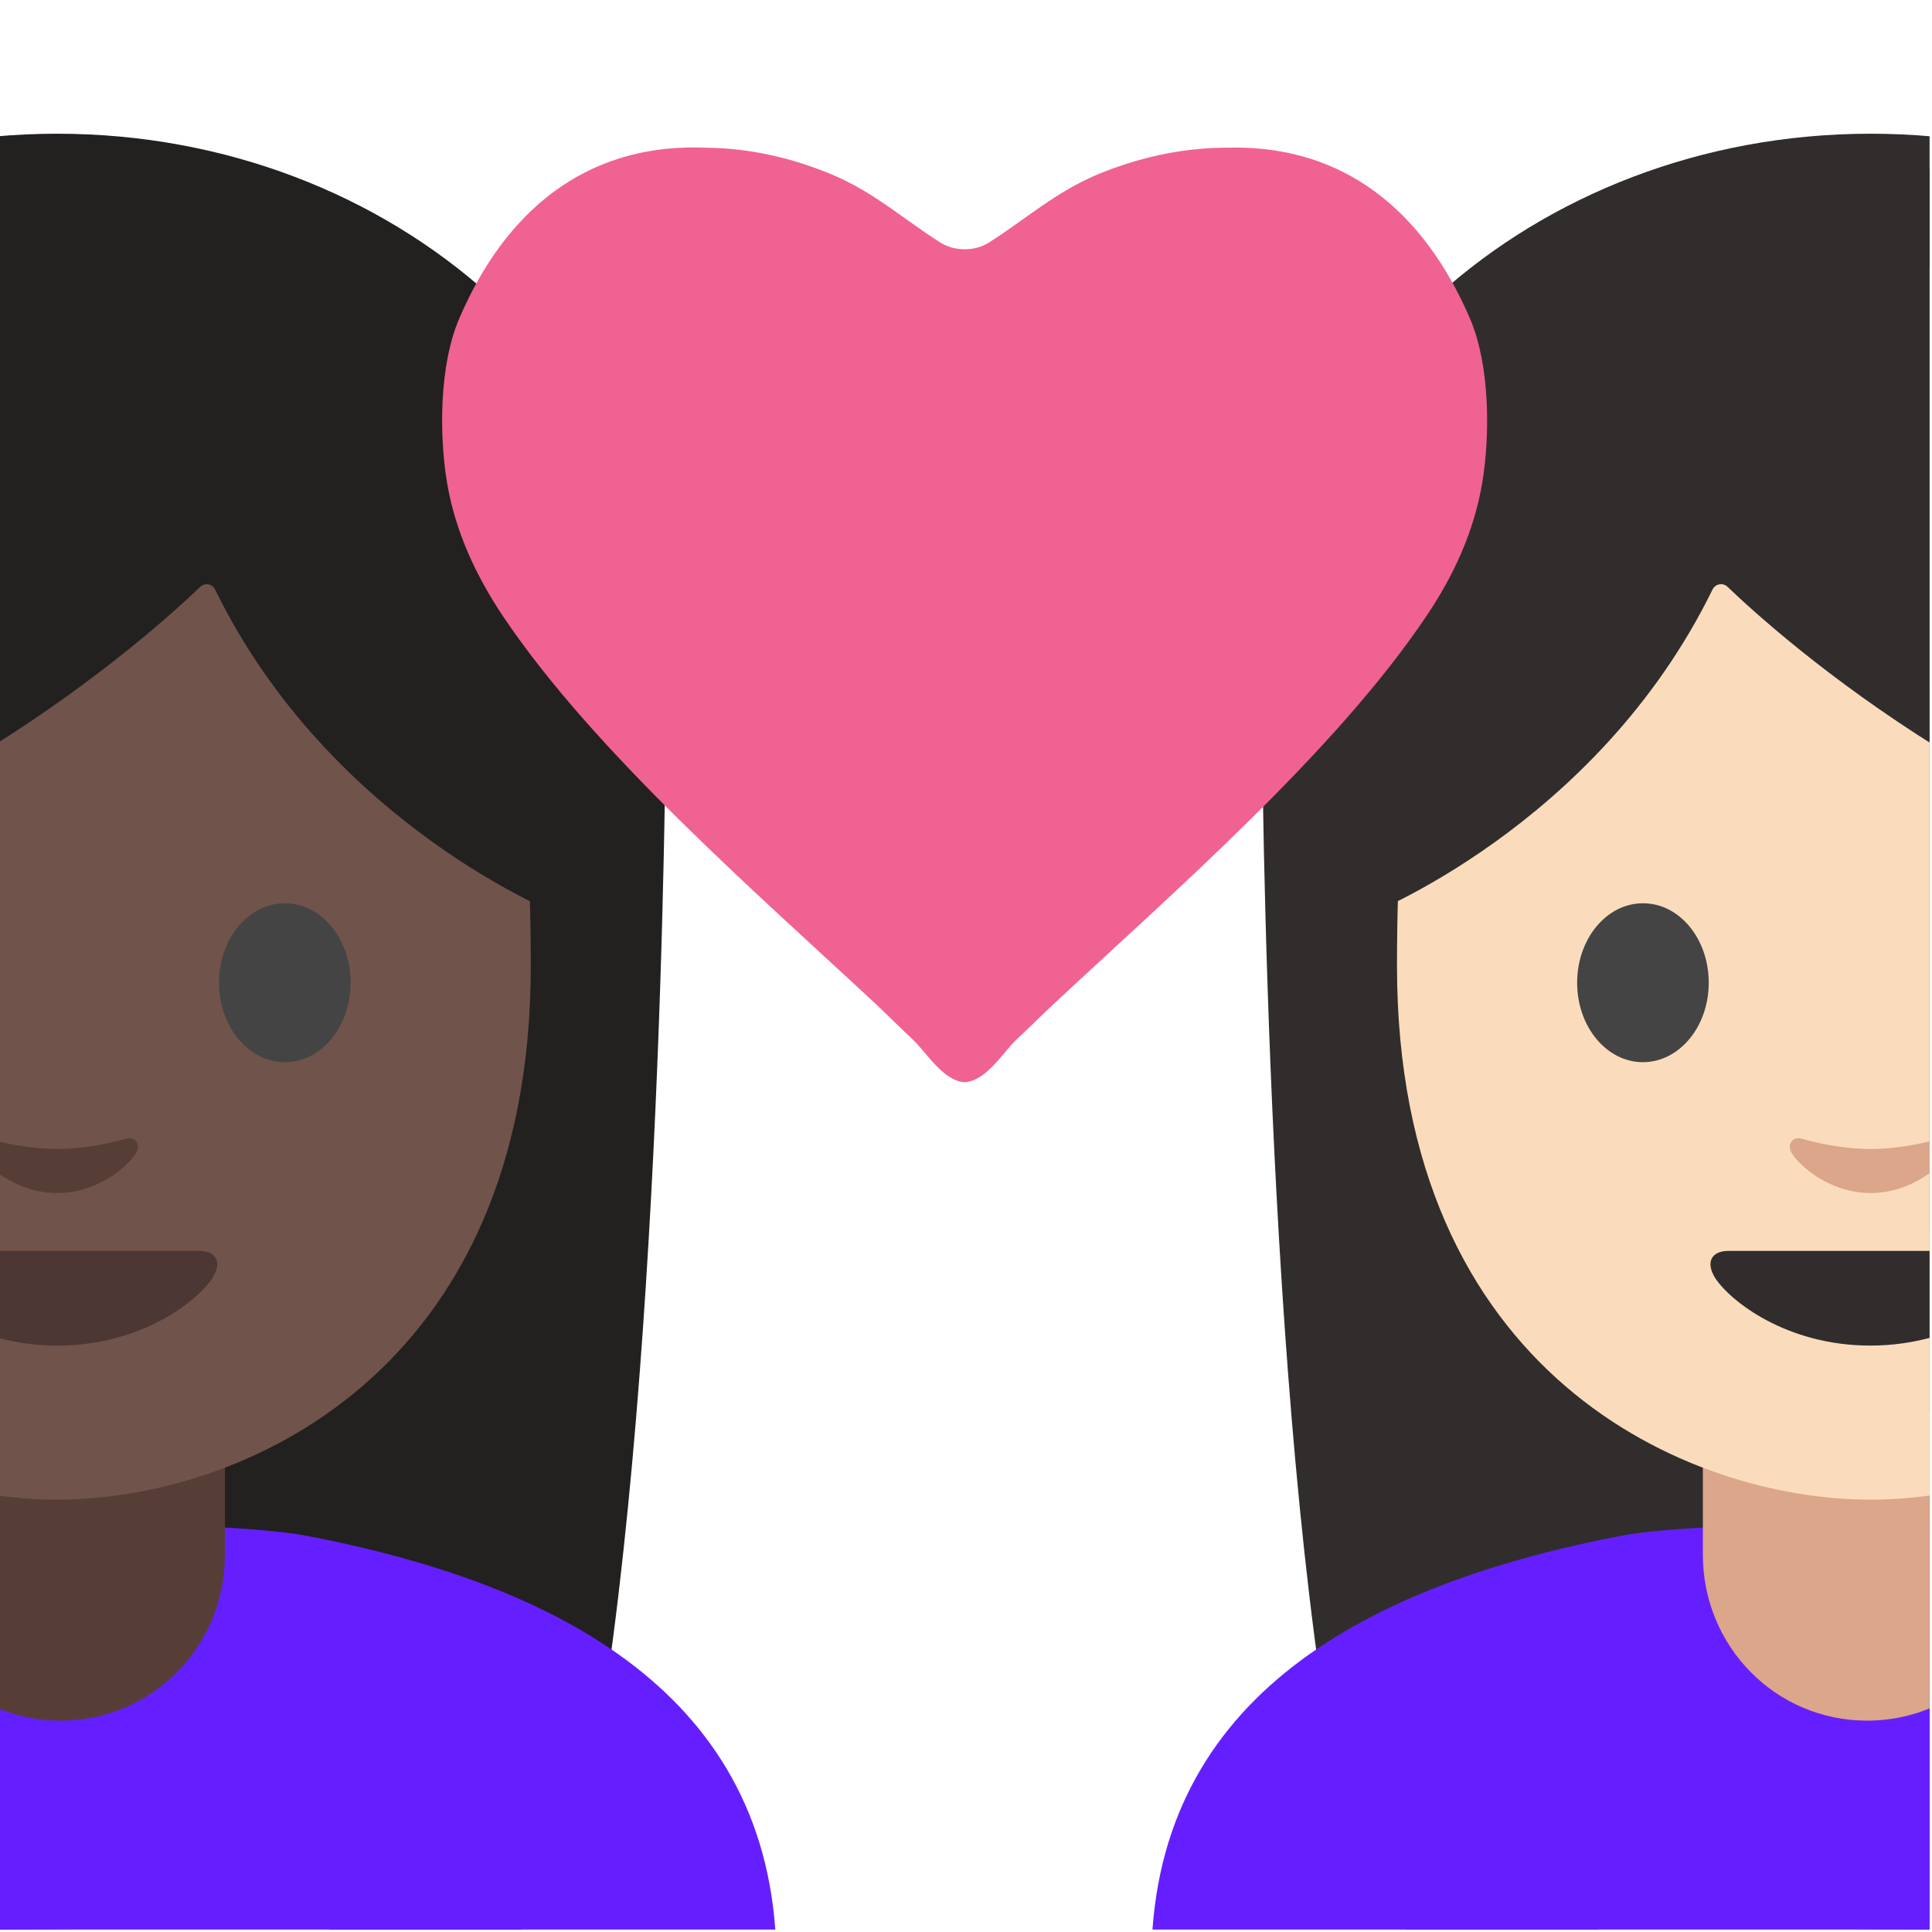
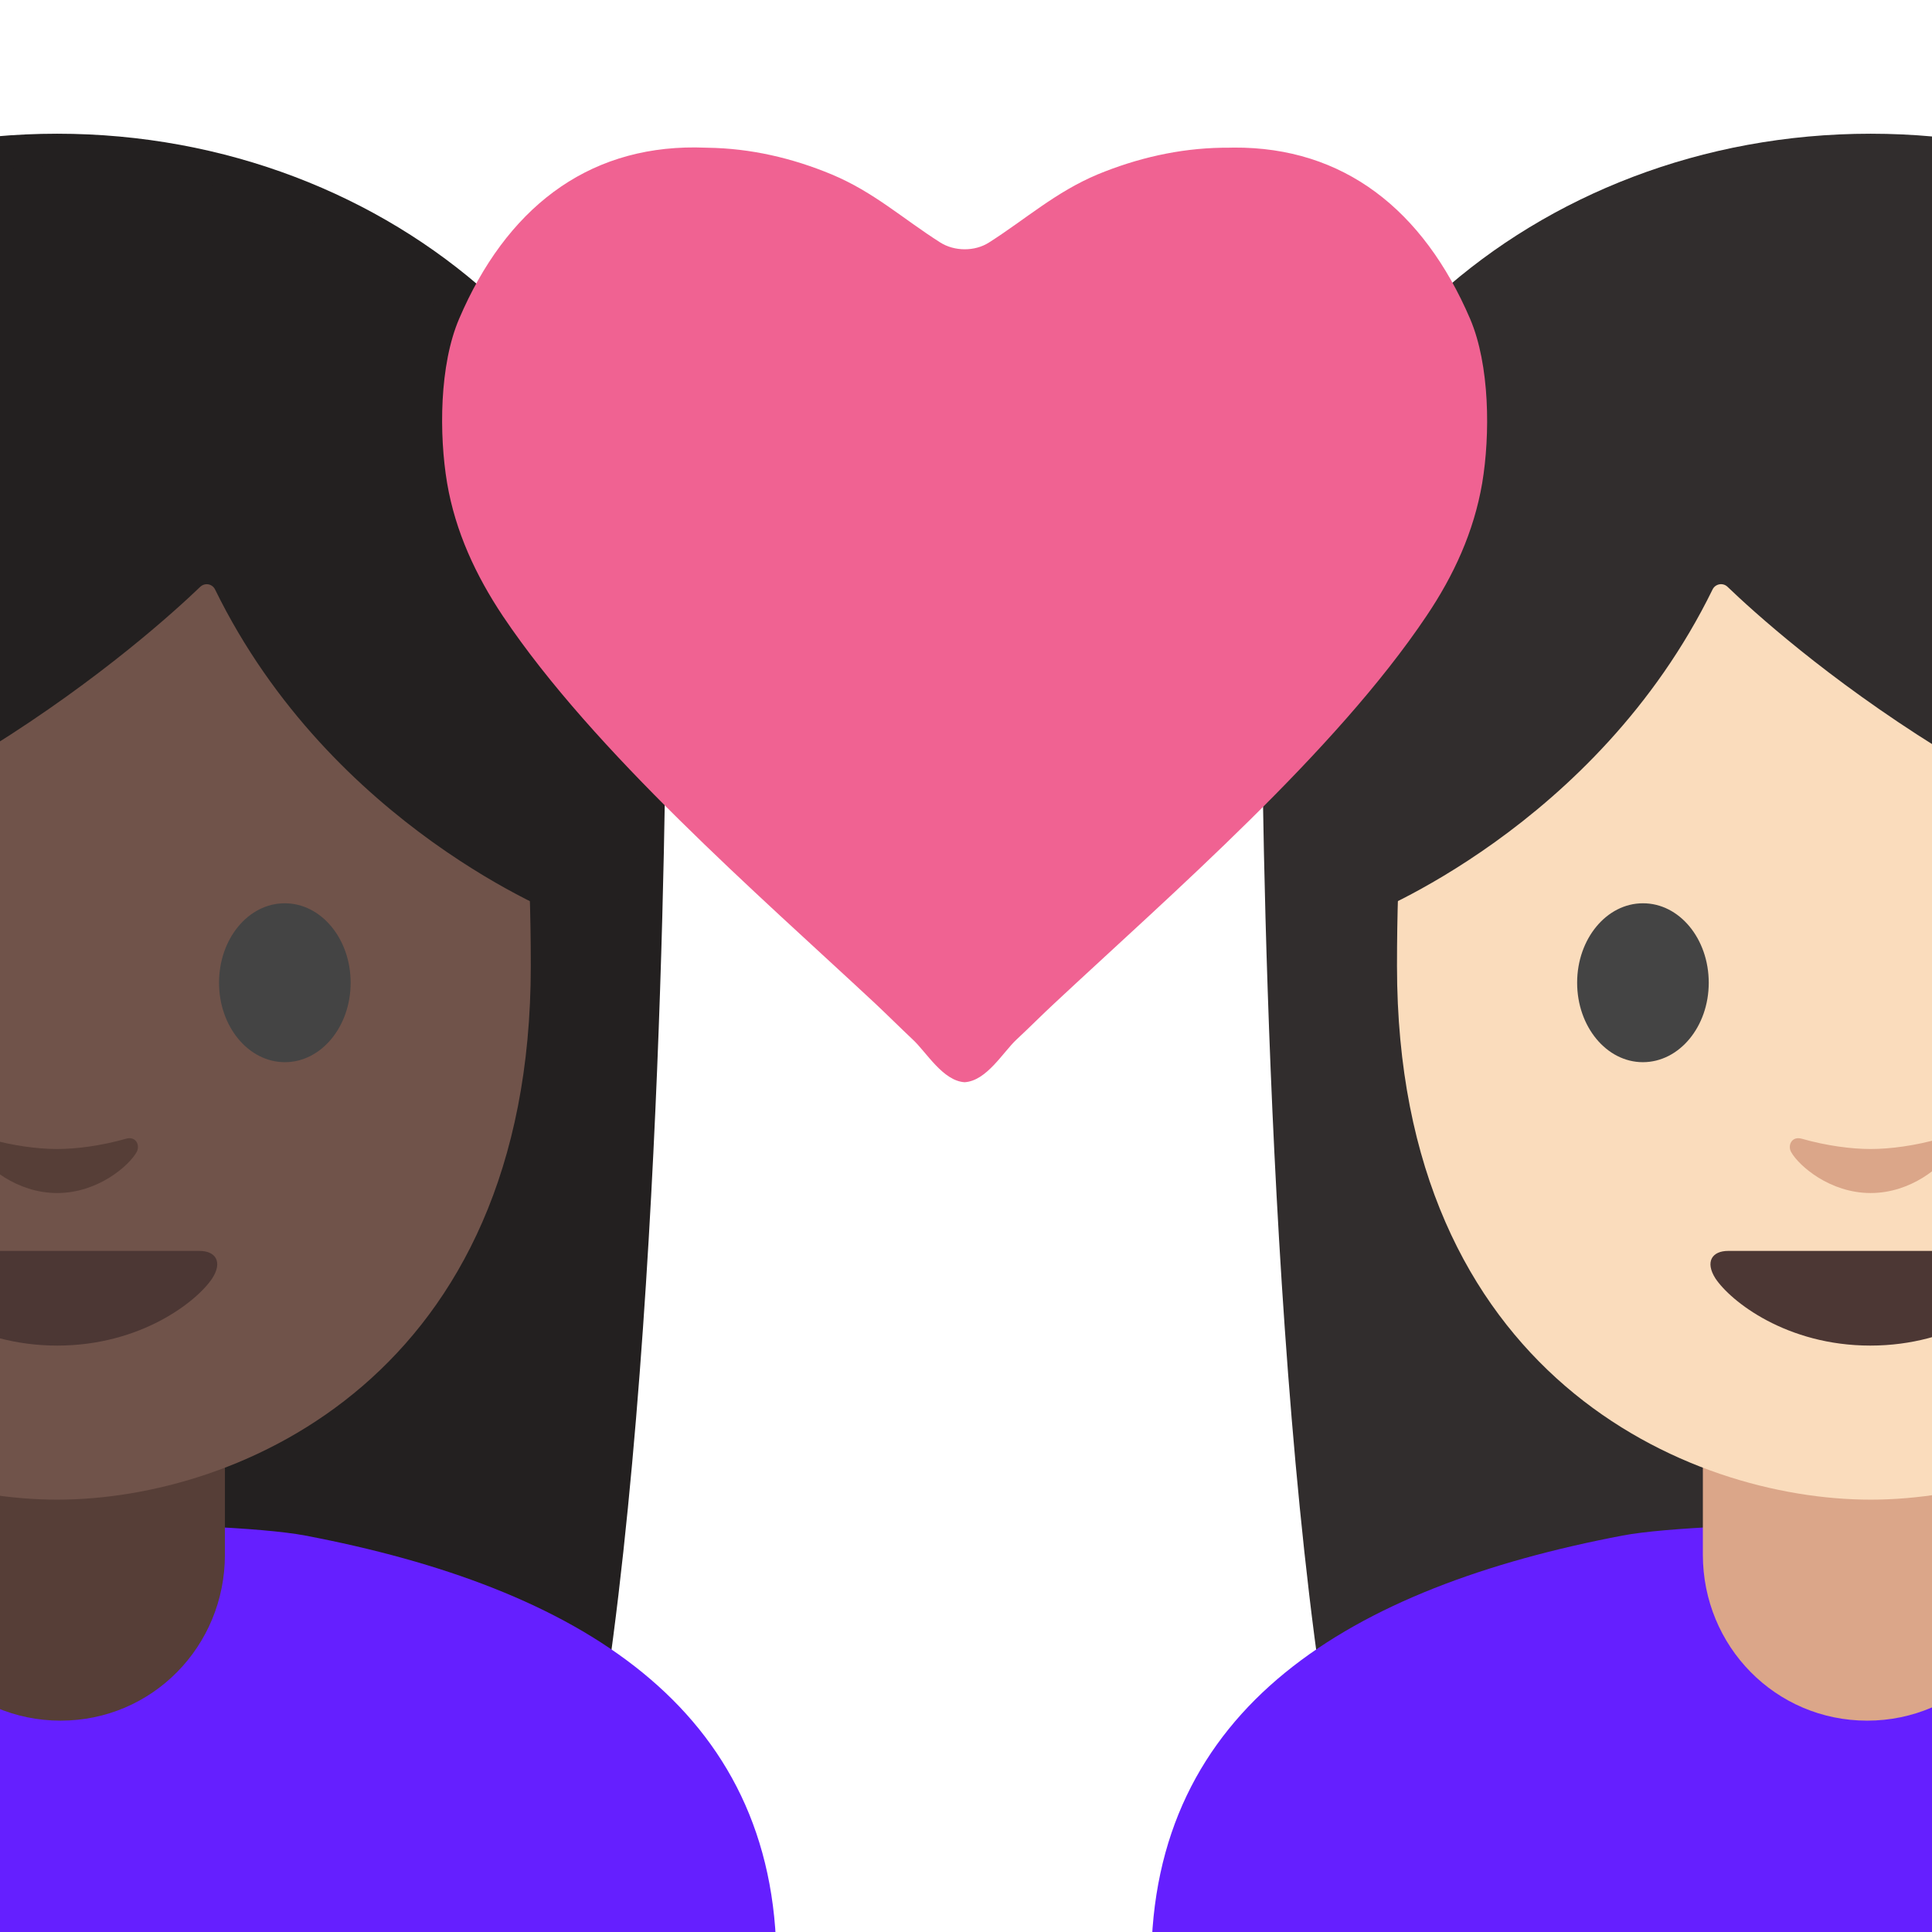
- <svg xmlns="http://www.w3.org/2000/svg" width="100%" height="100%" viewBox="0 0 534 534" version="1.1" xml:space="preserve" style="fill-rule:evenodd;clip-rule:evenodd;stroke-linejoin:round;stroke-miterlimit:2;">
+ <svg xmlns="http://www.w3.org/2000/svg" width="534px" height="534px" version="1.1" xml:space="preserve" style="fill-rule:evenodd;clip-rule:evenodd;stroke-linejoin:round;stroke-miterlimit:2;">
  <g transform="matrix(4.16667,0,0,4.16667,0,0)">
    <g>
-       <clipPath id="_clip1">
-         <rect x="0" y="0" width="128" height="128" />
-       </clipPath>
-       <g clip-path="url(#_clip1)">
+       <g>
        <path d="M-36.84,45.53C-36.84,45.53 -36.84,94.25 -30.56,116.91C-27.46,128.07 -23.61,135.11 -14.34,128.15L21.6,127.79C30.85,134.85 37.48,128.08 39.47,116.62C44.18,89.55 44.18,45.53 44.18,45.53L-36.84,45.53Z" style="fill:#232020;fill-rule:nonzero;" />
        <ellipse cx="3.79" cy="45.29" rx="40.51" ry="36.42" style="fill:#232020;" />
        <path d="M20.24,101.86C14.54,100.78 -7.53,100.78 -13.23,101.86C-31.27,105.29 -44.49,113.25 -44.49,130.22L-44.49,188.05L3.51,188.06L51.51,188.05L51.51,130.22C51.5,113.25 38.28,105.29 20.24,101.86Z" style="fill:#651fff;fill-rule:nonzero;" />
        <path d="M4.02,114.14C-2.06,114.14 -6.88,109.21 -6.88,103.13L-6.88,93.63L14.92,93.63L14.92,103.13C14.92,109.21 10.1,114.14 4.02,114.14Z" style="fill:#563e37;fill-rule:nonzero;" />
        <path d="M3.79,17.65C-21.12,17.65 -27.63,36.96 -27.63,64.08C-27.63,91.2 -8.31,99.48 3.79,99.48C15.89,99.48 35.21,91.21 35.21,64.08C35.21,36.95 28.69,17.65 3.79,17.65Z" style="fill:#70534a;fill-rule:nonzero;" />
        <path d="M-6.96,65.19C-6.96,68.1 -8.91,70.46 -11.32,70.46C-13.73,70.46 -15.69,68.1 -15.69,65.19C-15.69,62.27 -13.73,59.92 -11.32,59.92C-8.91,59.91 -6.96,62.27 -6.96,65.19M14.53,65.19C14.53,68.1 16.48,70.46 18.9,70.46C21.31,70.46 23.26,68.1 23.26,65.19C23.26,62.27 21.3,59.92 18.9,59.92C16.48,59.91 14.53,62.27 14.53,65.19" style="fill:#444;fill-rule:nonzero;" />
        <path d="M13.29,38.92C9.98,42.1 -6.47,56.93 -29.14,60.8L-29.14,30.41C-29.14,30.41 -19.36,11 4.12,11C27.6,11 37.38,30.9 37.38,30.9L37.38,60.8C37.38,60.8 22,54.9 14.27,39.11C14.17,38.893 13.951,38.753 13.712,38.753C13.555,38.753 13.404,38.813 13.29,38.92Z" style="fill:#232020;fill-rule:nonzero;" />
        <path d="M13.23,82.98L-5.65,82.98C-6.73,82.98 -7.2,83.71 -6.48,84.8C-5.48,86.33 -1.76,89.26 3.8,89.26C9.36,89.26 13.07,86.32 14.08,84.8C14.78,83.71 14.31,82.98 13.23,82.98Z" style="fill:#4c3734;fill-rule:nonzero;" />
        <path d="M8.35,75.54C6.74,76 5.08,76.22 3.79,76.22C2.5,76.22 0.83,76 -0.77,75.54C-1.46,75.35 -1.73,76 -1.48,76.43C-0.97,77.33 1.08,79.14 3.79,79.14C6.5,79.14 8.55,77.33 9.06,76.43C9.31,76 9.04,75.34 8.35,75.54Z" style="fill:#563e37;fill-rule:nonzero;" />
      </g>
    </g>
    <g>
-       <clipPath id="_clip2">
-         <rect x="0" y="0" width="128" height="128" />
-       </clipPath>
-       <g clip-path="url(#_clip2)">
+       <g>
        <path d="M164.71,45.53C164.71,45.53 164.71,94.25 158.43,116.91C155.33,128.07 151.48,135.11 142.21,128.15L106.27,127.79C97.02,134.85 90.39,128.08 88.4,116.62C83.7,89.54 83.7,45.53 83.7,45.53L164.71,45.53Z" style="fill:#312d2d;fill-rule:nonzero;" />
        <ellipse cx="124.09" cy="45.29" rx="40.51" ry="36.42" style="fill:#312d2d;" />
        <path d="M107.64,101.86C113.34,100.78 135.41,100.78 141.11,101.86C159.15,105.29 172.37,113.25 172.37,130.22L172.37,188.05L124.37,188.06L76.37,188.05L76.37,130.22C76.37,113.25 89.6,105.29 107.64,101.86Z" style="fill:#651fff;fill-rule:nonzero;" />
        <path d="M123.86,114.14C129.94,114.14 134.76,109.21 134.76,103.13L134.76,93.63L112.96,93.63L112.96,103.13C112.96,109.21 117.78,114.14 123.86,114.14Z" style="fill:#dba689;fill-rule:nonzero;" />
        <path d="M124.09,17.65C149,17.65 155.51,36.96 155.51,64.08C155.51,91.2 136.19,99.48 124.09,99.48C111.99,99.48 92.67,91.21 92.67,64.08C92.67,36.95 99.18,17.65 124.09,17.65Z" style="fill:#fadcbc;fill-rule:nonzero;" />
        <path d="M134.84,65.19C134.84,68.1 136.79,70.46 139.2,70.46C141.61,70.46 143.57,68.1 143.57,65.19C143.57,62.27 141.61,59.92 139.2,59.92C136.78,59.91 134.84,62.27 134.84,65.19M113.35,65.19C113.35,68.1 111.4,70.46 108.98,70.46C106.57,70.46 104.62,68.1 104.62,65.19C104.62,62.27 106.58,59.92 108.98,59.92C111.4,59.91 113.35,62.27 113.35,65.19" style="fill:#444;fill-rule:nonzero;" />
        <path d="M114.59,38.92C117.9,42.1 134.35,56.93 157.01,60.79L157.01,30.41C157.01,30.41 147.23,11 123.75,11C100.27,11 90.49,30.9 90.49,30.9L90.49,60.8C90.49,60.8 105.87,54.9 113.6,39.11C113.78,38.73 114.28,38.63 114.59,38.92Z" style="fill:#312d2d;fill-rule:nonzero;" />
-         <path d="M114.64,82.98L133.52,82.98C134.6,82.98 135.07,83.71 134.35,84.8C133.35,86.33 129.63,89.26 124.07,89.26C118.51,89.26 114.8,86.32 113.79,84.8C113.1,83.71 113.56,82.98 114.64,82.98Z" style="fill:#312d2d;fill-rule:nonzero;" />
+         <path d="M114.64,82.98L133.52,82.98C134.6,82.98 135.07,83.71 134.35,84.8C133.35,86.33 129.63,89.26 124.07,89.26C118.51,89.26 114.8,86.32 113.79,84.8C113.1,83.71 113.56,82.98 114.64,82.98Z" style="fill:#4c3734;fill-rule:nonzero;" />
        <path d="M119.53,75.54C121.14,76 122.8,76.22 124.09,76.22C125.38,76.22 127.05,76 128.65,75.54C129.34,75.35 129.61,76 129.36,76.43C128.85,77.33 126.8,79.14 124.09,79.14C121.38,79.14 119.33,77.33 118.82,76.43C118.57,76 118.84,75.34 119.53,75.54Z" style="fill:#dba689;fill-rule:nonzero;" />
      </g>
    </g>
    <g>
      <path d="M33.36,40.87C39.43,49.91 50.25,59.29 58.05,66.56C58.88,67.34 59.71,68.17 60.55,68.96C61.45,69.79 62.54,71.7 63.99,71.79C65.45,71.7 66.53,69.8 67.43,68.96C68.28,68.17 69.1,67.34 69.94,66.56C77.74,59.28 88.56,49.9 94.62,40.87C96.44,38.17 97.77,35.27 98.32,32.06C98.86,28.84 98.83,24.21 97.52,21.15C94.41,13.9 89.12,9.75 81.85,9.79C81.58,9.8 81.32,9.8 81.04,9.8C78.19,9.85 75.43,10.49 72.81,11.57C70.01,12.75 68.08,14.51 65.6,16.09C64.66,16.69 63.32,16.68 62.38,16.09C59.89,14.51 57.97,12.74 55.17,11.57C52.55,10.48 49.79,9.84 46.94,9.8C46.68,9.79 46.4,9.79 46.13,9.78C38.85,9.74 33.56,13.89 30.46,21.14C29.14,24.21 29.12,28.83 29.66,32.05C30.21,35.27 31.56,38.17 33.36,40.87Z" style="fill:#f06292;fill-rule:nonzero;" />
    </g>
  </g>
</svg>
